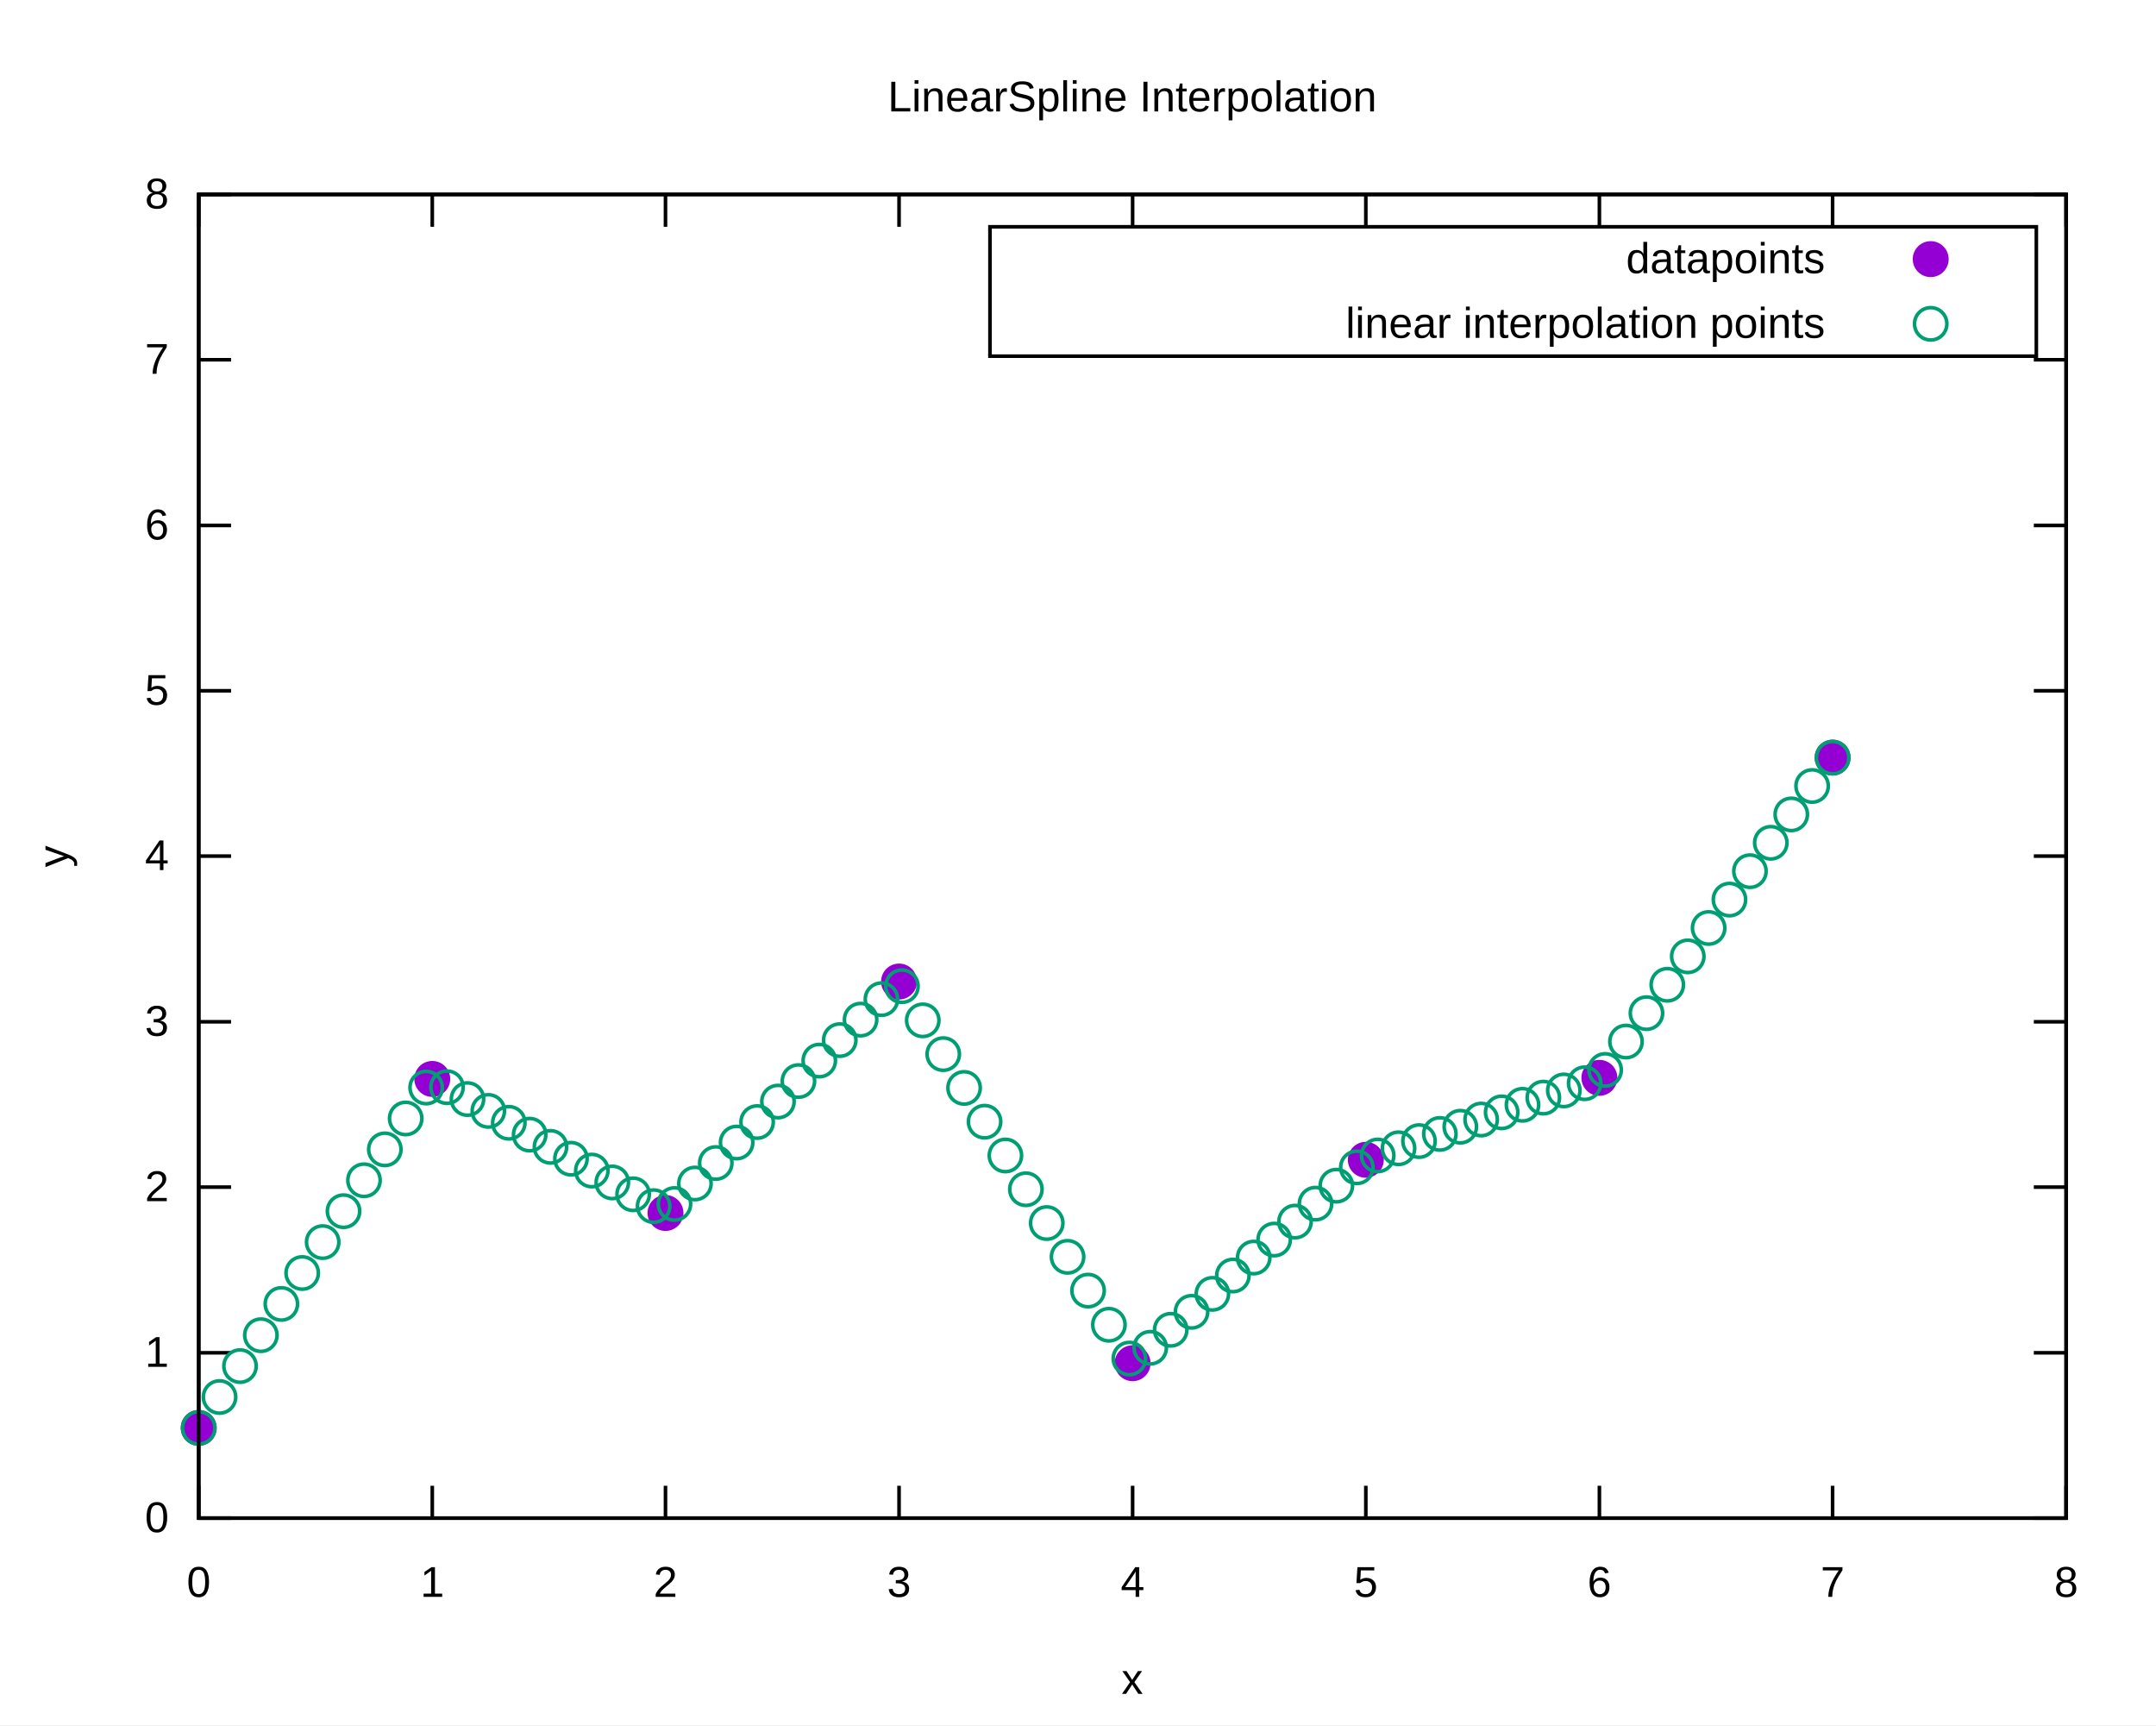
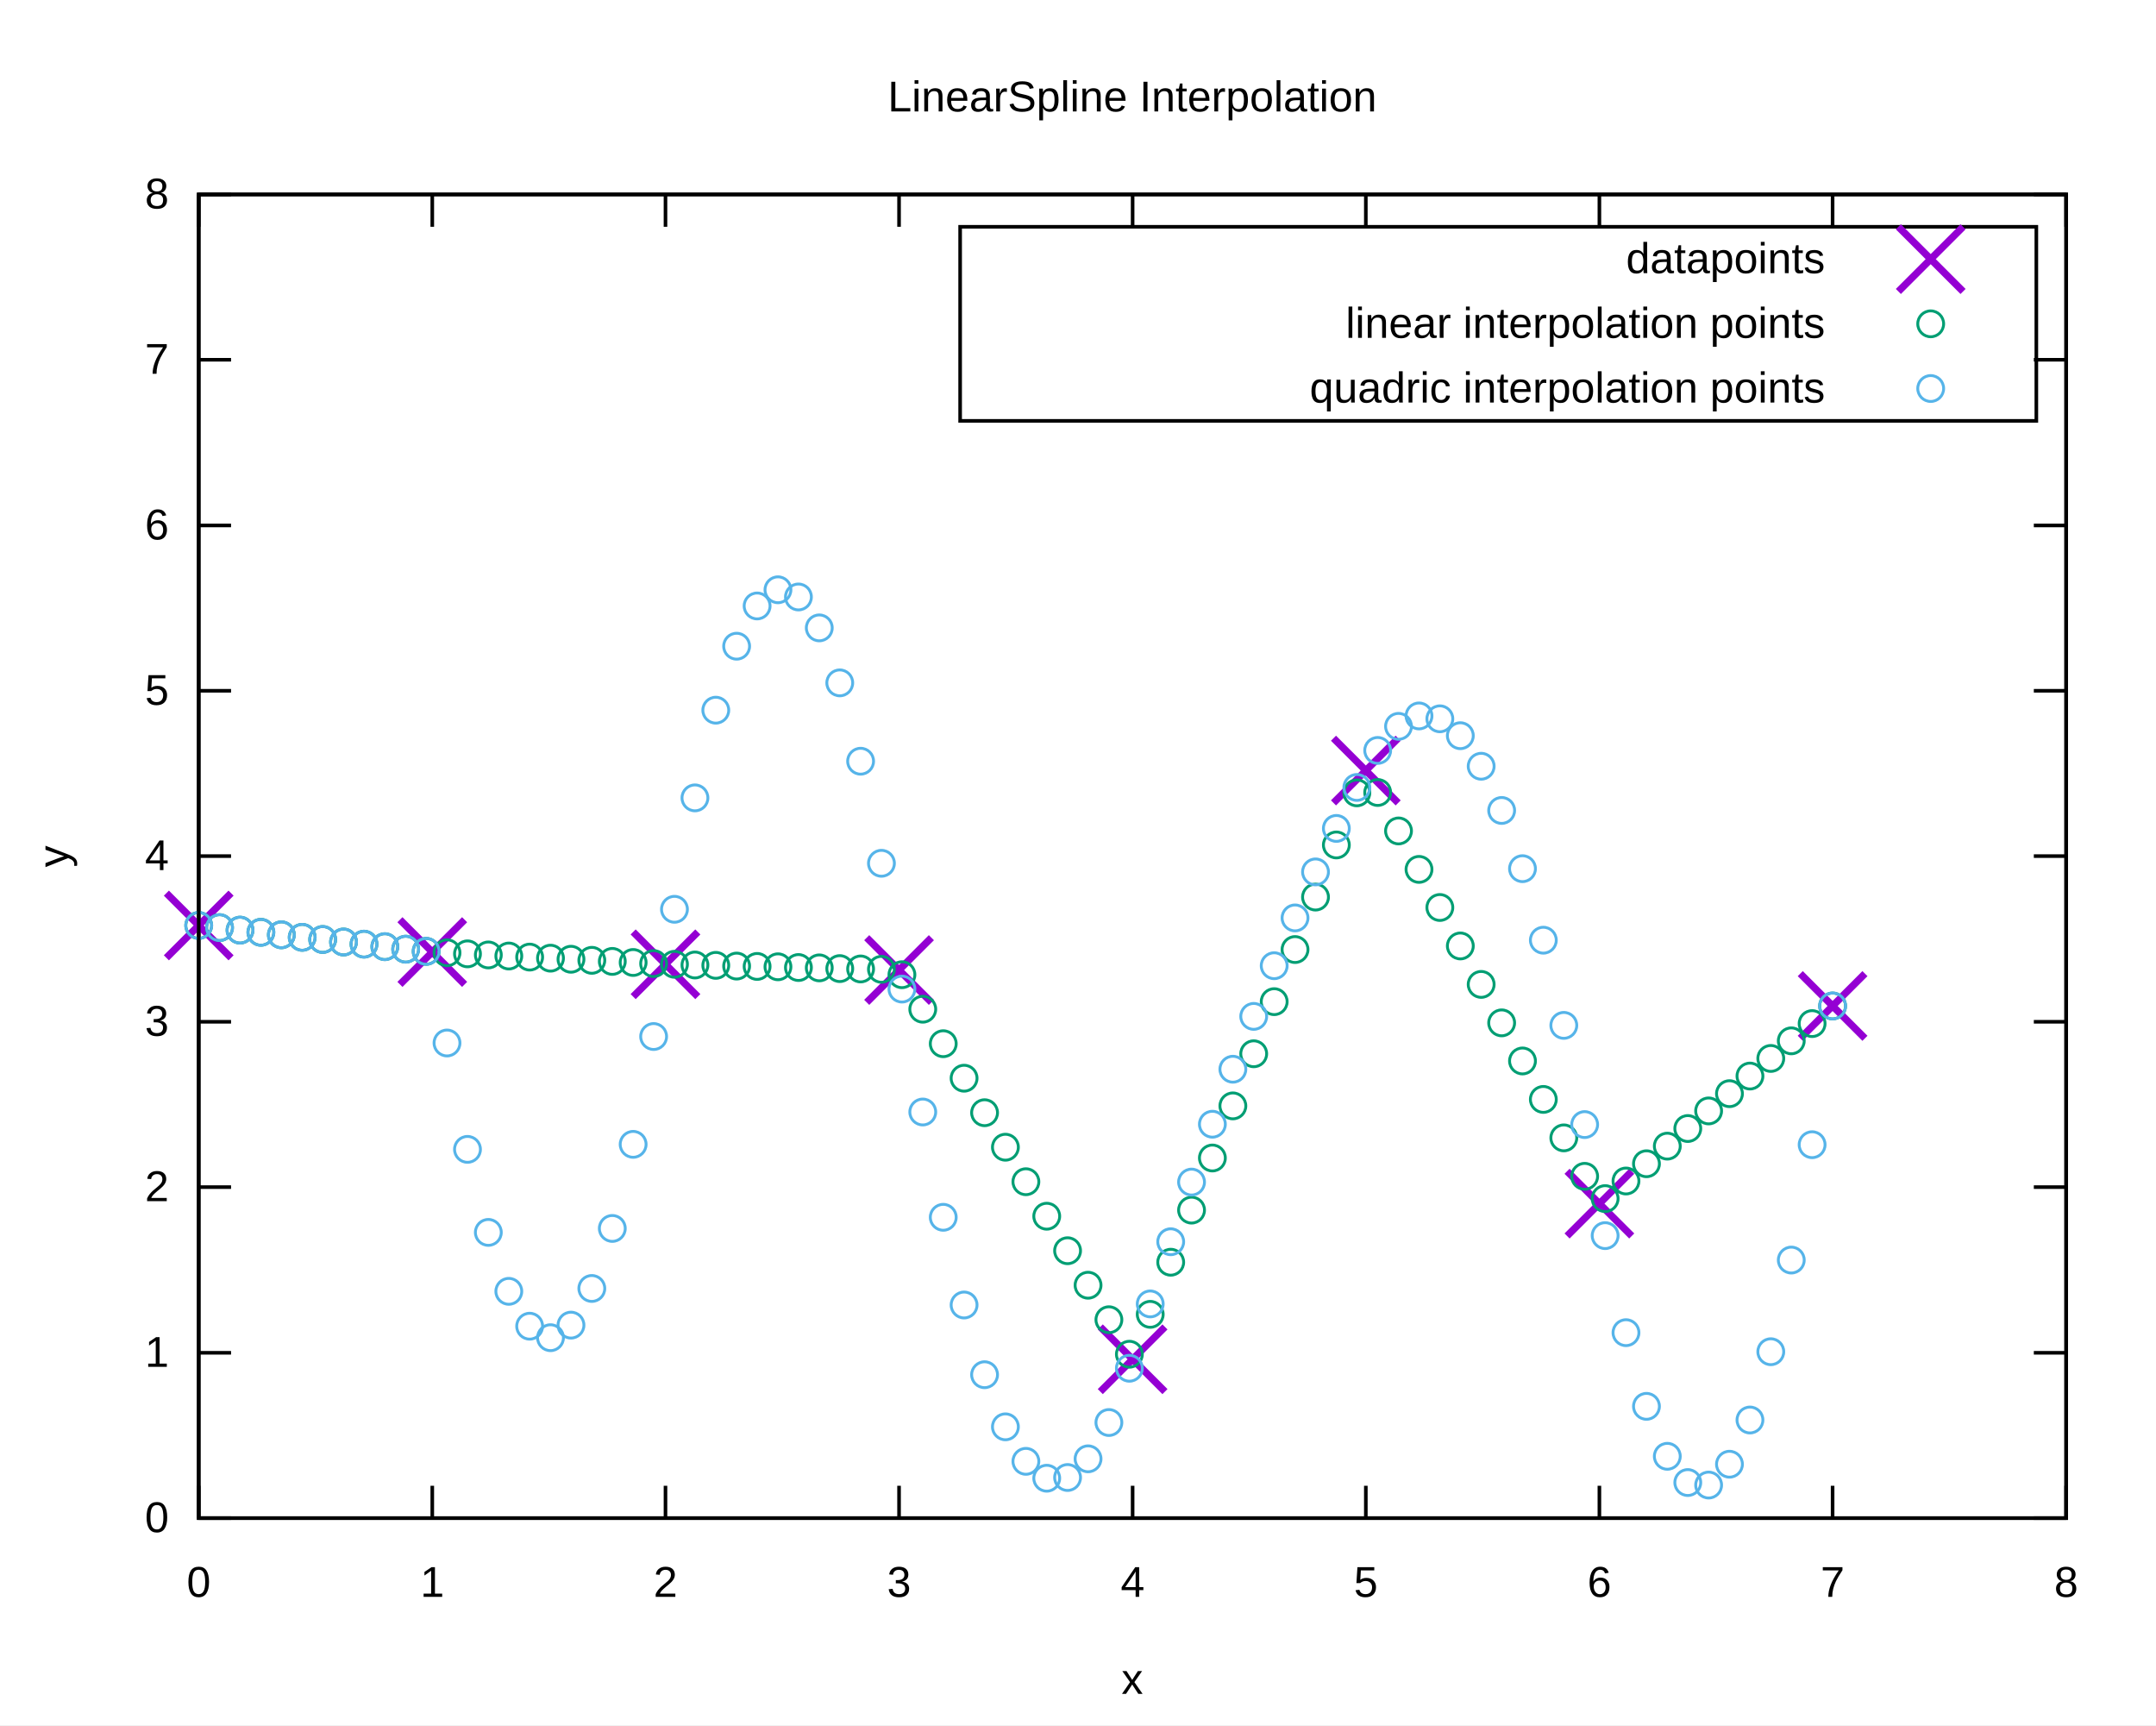
<svg xmlns="http://www.w3.org/2000/svg" xmlns:xlink="http://www.w3.org/1999/xlink" width="600" height="480" viewBox="0 0 600 480">
  <g id="gnuplot_canvas">
    <rect x="0" y="0" width="600" height="480" fill="#ffffff" />
    <defs>
      <circle id="gpDot" r="0.5" stroke-width="0.5" stroke="currentColor" />
      <path id="gpPt0" stroke-width="0.222" stroke="currentColor" d="M-1,0 h2 M0,-1 v2" />
      <path id="gpPt1" stroke-width="0.222" stroke="currentColor" d="M-1,-1 L1,1 M1,-1 L-1,1" />
      <path id="gpPt2" stroke-width="0.222" stroke="currentColor" d="M-1,0 L1,0 M0,-1 L0,1 M-1,-1 L1,1 M-1,1 L1,-1" />
      <rect id="gpPt3" stroke-width="0.222" stroke="currentColor" x="-1" y="-1" width="2" height="2" />
      <rect id="gpPt4" stroke-width="0.222" stroke="currentColor" fill="currentColor" x="-1" y="-1" width="2" height="2" />
      <circle id="gpPt5" stroke-width="0.222" stroke="currentColor" cx="0" cy="0" r="1" />
      <use xlink:href="#gpPt5" id="gpPt6" fill="currentColor" stroke="none" />
      <path id="gpPt7" stroke-width="0.222" stroke="currentColor" d="M0,-1.33 L-1.33,0.67 L1.33,0.67 z" />
      <use xlink:href="#gpPt7" id="gpPt8" fill="currentColor" stroke="none" />
      <use xlink:href="#gpPt7" id="gpPt9" stroke="currentColor" transform="rotate(180)" />
      <use xlink:href="#gpPt9" id="gpPt10" fill="currentColor" stroke="none" />
      <use xlink:href="#gpPt3" id="gpPt11" stroke="currentColor" transform="rotate(45)" />
      <use xlink:href="#gpPt11" id="gpPt12" fill="currentColor" stroke="none" />
      <path id="gpPt13" stroke-width="0.222" stroke="currentColor" d="M0,1.330 L1.265,0.411 L0.782,-1.067 L-0.782,-1.076 L-1.265,0.411 z" />
      <use xlink:href="#gpPt13" id="gpPt14" fill="currentColor" stroke="none" />
      <filter id="textbox" filterUnits="objectBoundingBox" x="0" y="0" height="1" width="1">
        <feFlood flood-color="#FFFFFF" flood-opacity="1" result="bgnd" />
        <feComposite in="SourceGraphic" in2="bgnd" operator="atop" />
      </filter>
      <filter id="greybox" filterUnits="objectBoundingBox" x="0" y="0" height="1" width="1">
        <feFlood flood-color="lightgrey" flood-opacity="1" result="grey" />
        <feComposite in="SourceGraphic" in2="grey" operator="atop" />
      </filter>
    </defs>
    <g fill="none" color="#FFFFFF" stroke="currentColor" stroke-width="1.00" stroke-linecap="butt" stroke-linejoin="miter">
</g>
    <g fill="none" color="black" stroke="currentColor" stroke-width="1.00" stroke-linecap="butt" stroke-linejoin="miter">
      <path stroke="black" d="M55.3,422.4 L64.3,422.4 M575.0,422.4 L566.0,422.4  " />
      <g transform="translate(47.0,426.3)" stroke="none" fill="black" font-family="Arial" font-size="12.00" text-anchor="end">
        <text>
          <tspan font-family="Arial"> 0</tspan>
        </text>
      </g>
    </g>
    <g fill="none" color="black" stroke="currentColor" stroke-width="1.00" stroke-linecap="butt" stroke-linejoin="miter">
      <path stroke="black" d="M55.3,376.4 L64.3,376.4 M575.0,376.4 L566.0,376.4  " />
      <g transform="translate(47.0,380.3)" stroke="none" fill="black" font-family="Arial" font-size="12.00" text-anchor="end">
        <text>
          <tspan font-family="Arial"> 1</tspan>
        </text>
      </g>
    </g>
    <g fill="none" color="black" stroke="currentColor" stroke-width="1.00" stroke-linecap="butt" stroke-linejoin="miter">
      <path stroke="black" d="M55.3,330.3 L64.3,330.3 M575.0,330.3 L566.0,330.3  " />
      <g transform="translate(47.0,334.2)" stroke="none" fill="black" font-family="Arial" font-size="12.00" text-anchor="end">
        <text>
          <tspan font-family="Arial"> 2</tspan>
        </text>
      </g>
    </g>
    <g fill="none" color="black" stroke="currentColor" stroke-width="1.00" stroke-linecap="butt" stroke-linejoin="miter">
      <path stroke="black" d="M55.3,284.3 L64.3,284.3 M575.0,284.3 L566.0,284.3  " />
      <g transform="translate(47.0,288.2)" stroke="none" fill="black" font-family="Arial" font-size="12.00" text-anchor="end">
        <text>
          <tspan font-family="Arial"> 3</tspan>
        </text>
      </g>
    </g>
    <g fill="none" color="black" stroke="currentColor" stroke-width="1.00" stroke-linecap="butt" stroke-linejoin="miter">
      <path stroke="black" d="M55.3,238.2 L64.3,238.2 M575.0,238.2 L566.0,238.2  " />
      <g transform="translate(47.0,242.1)" stroke="none" fill="black" font-family="Arial" font-size="12.00" text-anchor="end">
        <text>
          <tspan font-family="Arial"> 4</tspan>
        </text>
      </g>
    </g>
    <g fill="none" color="black" stroke="currentColor" stroke-width="1.00" stroke-linecap="butt" stroke-linejoin="miter">
      <path stroke="black" d="M55.3,192.2 L64.3,192.2 M575.0,192.2 L566.0,192.2  " />
      <g transform="translate(47.0,196.1)" stroke="none" fill="black" font-family="Arial" font-size="12.00" text-anchor="end">
        <text>
          <tspan font-family="Arial"> 5</tspan>
        </text>
      </g>
    </g>
    <g fill="none" color="black" stroke="currentColor" stroke-width="1.00" stroke-linecap="butt" stroke-linejoin="miter">
      <path stroke="black" d="M55.3,146.2 L64.3,146.2 M575.0,146.2 L566.0,146.2  " />
      <g transform="translate(47.0,150.1)" stroke="none" fill="black" font-family="Arial" font-size="12.00" text-anchor="end">
        <text>
          <tspan font-family="Arial"> 6</tspan>
        </text>
      </g>
    </g>
    <g fill="none" color="black" stroke="currentColor" stroke-width="1.00" stroke-linecap="butt" stroke-linejoin="miter">
      <path stroke="black" d="M55.3,100.1 L64.3,100.1 M575.0,100.1 L566.0,100.1  " />
      <g transform="translate(47.0,104.0)" stroke="none" fill="black" font-family="Arial" font-size="12.00" text-anchor="end">
        <text>
          <tspan font-family="Arial"> 7</tspan>
        </text>
      </g>
    </g>
    <g fill="none" color="black" stroke="currentColor" stroke-width="1.00" stroke-linecap="butt" stroke-linejoin="miter">
      <path stroke="black" d="M55.3,54.1 L64.3,54.1 M575.0,54.1 L566.0,54.1  " />
      <g transform="translate(47.0,58.0)" stroke="none" fill="black" font-family="Arial" font-size="12.00" text-anchor="end">
        <text>
          <tspan font-family="Arial"> 8</tspan>
        </text>
      </g>
    </g>
    <g fill="none" color="black" stroke="currentColor" stroke-width="1.00" stroke-linecap="butt" stroke-linejoin="miter">
      <path stroke="black" d="M55.3,422.4 L55.3,413.4 M55.3,54.1 L55.3,63.1  " />
      <g transform="translate(55.3,444.3)" stroke="none" fill="black" font-family="Arial" font-size="12.00" text-anchor="middle">
        <text>
          <tspan font-family="Arial"> 0</tspan>
        </text>
      </g>
    </g>
    <g fill="none" color="black" stroke="currentColor" stroke-width="1.00" stroke-linecap="butt" stroke-linejoin="miter">
      <path stroke="black" d="M120.3,422.4 L120.3,413.4 M120.3,54.1 L120.3,63.1  " />
      <g transform="translate(120.3,444.3)" stroke="none" fill="black" font-family="Arial" font-size="12.00" text-anchor="middle">
        <text>
          <tspan font-family="Arial"> 1</tspan>
        </text>
      </g>
    </g>
    <g fill="none" color="black" stroke="currentColor" stroke-width="1.00" stroke-linecap="butt" stroke-linejoin="miter">
      <path stroke="black" d="M185.2,422.4 L185.2,413.4 M185.2,54.1 L185.2,63.1  " />
      <g transform="translate(185.2,444.3)" stroke="none" fill="black" font-family="Arial" font-size="12.00" text-anchor="middle">
        <text>
          <tspan font-family="Arial"> 2</tspan>
        </text>
      </g>
    </g>
    <g fill="none" color="black" stroke="currentColor" stroke-width="1.00" stroke-linecap="butt" stroke-linejoin="miter">
      <path stroke="black" d="M250.2,422.4 L250.2,413.4 M250.2,54.1 L250.2,63.1  " />
      <g transform="translate(250.2,444.3)" stroke="none" fill="black" font-family="Arial" font-size="12.00" text-anchor="middle">
        <text>
          <tspan font-family="Arial"> 3</tspan>
        </text>
      </g>
    </g>
    <g fill="none" color="black" stroke="currentColor" stroke-width="1.00" stroke-linecap="butt" stroke-linejoin="miter">
      <path stroke="black" d="M315.2,422.4 L315.2,413.4 M315.2,54.1 L315.2,63.1  " />
      <g transform="translate(315.2,444.3)" stroke="none" fill="black" font-family="Arial" font-size="12.00" text-anchor="middle">
        <text>
          <tspan font-family="Arial"> 4</tspan>
        </text>
      </g>
    </g>
    <g fill="none" color="black" stroke="currentColor" stroke-width="1.00" stroke-linecap="butt" stroke-linejoin="miter">
      <path stroke="black" d="M380.1,422.4 L380.1,413.4 M380.1,54.1 L380.1,63.1  " />
      <g transform="translate(380.1,444.3)" stroke="none" fill="black" font-family="Arial" font-size="12.00" text-anchor="middle">
        <text>
          <tspan font-family="Arial"> 5</tspan>
        </text>
      </g>
    </g>
    <g fill="none" color="black" stroke="currentColor" stroke-width="1.00" stroke-linecap="butt" stroke-linejoin="miter">
      <path stroke="black" d="M445.1,422.4 L445.1,413.4 M445.1,54.1 L445.1,63.1  " />
      <g transform="translate(445.1,444.3)" stroke="none" fill="black" font-family="Arial" font-size="12.00" text-anchor="middle">
        <text>
          <tspan font-family="Arial"> 6</tspan>
        </text>
      </g>
    </g>
    <g fill="none" color="black" stroke="currentColor" stroke-width="1.00" stroke-linecap="butt" stroke-linejoin="miter">
      <path stroke="black" d="M510.0,422.4 L510.0,413.4 M510.0,54.1 L510.0,63.1  " />
      <g transform="translate(510.0,444.3)" stroke="none" fill="black" font-family="Arial" font-size="12.00" text-anchor="middle">
        <text>
          <tspan font-family="Arial"> 7</tspan>
        </text>
      </g>
    </g>
    <g fill="none" color="black" stroke="currentColor" stroke-width="1.00" stroke-linecap="butt" stroke-linejoin="miter">
      <path stroke="black" d="M575.0,422.4 L575.0,413.4 M575.0,54.1 L575.0,63.1  " />
      <g transform="translate(575.0,444.3)" stroke="none" fill="black" font-family="Arial" font-size="12.00" text-anchor="middle">
        <text>
          <tspan font-family="Arial"> 8</tspan>
        </text>
      </g>
    </g>
    <g fill="none" color="black" stroke="currentColor" stroke-width="1.00" stroke-linecap="butt" stroke-linejoin="miter">
</g>
    <g fill="none" color="black" stroke="currentColor" stroke-width="1.00" stroke-linecap="butt" stroke-linejoin="miter">
      <path stroke="black" d="M55.3,54.1 L55.3,422.4 L575.0,422.4 L575.0,54.1 L55.3,54.1 Z  " />
    </g>
    <g fill="none" color="black" stroke="currentColor" stroke-width="1.00" stroke-linecap="butt" stroke-linejoin="miter">
      <g transform="translate(19.0,238.3) rotate(270)" stroke="none" fill="black" font-family="Arial" font-size="12.00" text-anchor="middle">
        <text>
          <tspan font-family="Arial">y</tspan>
        </text>
      </g>
    </g>
    <g fill="none" color="black" stroke="currentColor" stroke-width="1.00" stroke-linecap="butt" stroke-linejoin="miter">
      <g transform="translate(315.1,471.3)" stroke="none" fill="black" font-family="Arial" font-size="12.00" text-anchor="middle">
        <text>
          <tspan font-family="Arial">x</tspan>
        </text>
      </g>
    </g>
    <g fill="none" color="black" stroke="currentColor" stroke-width="1.00" stroke-linecap="butt" stroke-linejoin="miter">
      <g transform="translate(315.1,31.0)" stroke="none" fill="black" font-family="Arial" font-size="12.00" text-anchor="middle">
        <text>
          <tspan font-family="Arial">LinearSpline Interpolation</tspan>
        </text>
      </g>
    </g>
    <g fill="none" color="black" stroke="currentColor" stroke-width="1.00" stroke-linecap="butt" stroke-linejoin="miter">
</g>
    <g fill="none" color="black" stroke="currentColor" stroke-width="1.00" stroke-linecap="butt" stroke-linejoin="miter">
-       <path stroke="black" d="M275.5,99.1 L275.5,63.1 L566.7,63.1 L566.7,99.1 L275.5,99.1 Z  " />
+       <path stroke="black" d="M267.2,117.1 L267.2,63.1 L566.7,63.1 L566.7,117.1 L267.2,117.1 Z  " />
    </g>
    <g id="gnuplot_plot_1">
      <g fill="none" color="black" stroke="currentColor" stroke-width="1.00" stroke-linecap="butt" stroke-linejoin="miter">
        <g transform="translate(507.9,76.0)" stroke="none" fill="black" font-family="Arial" font-size="12.00" text-anchor="end">
          <text>
            <tspan font-family="Arial">datapoints</tspan>
          </text>
        </g>
      </g>
      <g fill="none" color="black" stroke="currentColor" stroke-width="1.00" stroke-linecap="butt" stroke-linejoin="miter">
-         <use xlink:href="#gpPt6" transform="translate(55.3,397.3) scale(4.50)" color="rgb(148,   0, 211)" />
-         <use xlink:href="#gpPt6" transform="translate(120.3,300.2) scale(4.50)" color="rgb(148,   0, 211)" />
-         <use xlink:href="#gpPt6" transform="translate(185.2,337.5) scale(4.50)" color="rgb(148,   0, 211)" />
-         <use xlink:href="#gpPt6" transform="translate(250.2,273.1) scale(4.50)" color="rgb(148,   0, 211)" />
-         <use xlink:href="#gpPt6" transform="translate(315.2,379.3) scale(4.50)" color="rgb(148,   0, 211)" />
-         <use xlink:href="#gpPt6" transform="translate(380.1,322.7) scale(4.50)" color="rgb(148,   0, 211)" />
-         <use xlink:href="#gpPt6" transform="translate(445.1,299.9) scale(4.50)" color="rgb(148,   0, 211)" />
-         <use xlink:href="#gpPt6" transform="translate(510.0,210.8) scale(4.50)" color="rgb(148,   0, 211)" />
-         <use xlink:href="#gpPt6" transform="translate(537.3,72.1) scale(4.50)" color="rgb(148,   0, 211)" />
+         <use xlink:href="#gpPt1" transform="translate(55.3,257.5) scale(9.00)" color="rgb(148,   0, 211)" />
+         <use xlink:href="#gpPt1" transform="translate(120.3,264.9) scale(9.00)" color="rgb(148,   0, 211)" />
+         <use xlink:href="#gpPt1" transform="translate(185.2,268.3) scale(9.00)" color="rgb(148,   0, 211)" />
+         <use xlink:href="#gpPt1" transform="translate(250.2,269.9) scale(9.00)" color="rgb(148,   0, 211)" />
+         <use xlink:href="#gpPt1" transform="translate(315.2,378.2) scale(9.00)" color="rgb(148,   0, 211)" />
+         <use xlink:href="#gpPt1" transform="translate(380.1,214.4) scale(9.00)" color="rgb(148,   0, 211)" />
+         <use xlink:href="#gpPt1" transform="translate(445.1,334.9) scale(9.00)" color="rgb(148,   0, 211)" />
+         <use xlink:href="#gpPt1" transform="translate(510.0,279.9) scale(9.00)" color="rgb(148,   0, 211)" />
+         <use xlink:href="#gpPt1" transform="translate(537.3,72.1) scale(9.00)" color="rgb(148,   0, 211)" />
      </g>
    </g>
    <g id="gnuplot_plot_2">
      <g fill="none" color="black" stroke="currentColor" stroke-width="1.00" stroke-linecap="butt" stroke-linejoin="miter">
        <g transform="translate(507.9,94.0)" stroke="none" fill="black" font-family="Arial" font-size="12.00" text-anchor="end">
          <text>
            <tspan font-family="Arial">linear interpolation points</tspan>
          </text>
        </g>
      </g>
      <g fill="none" color="black" stroke="currentColor" stroke-width="1.00" stroke-linecap="butt" stroke-linejoin="miter">
-         <use xlink:href="#gpPt5" transform="translate(55.3,397.3) scale(4.50)" color="rgb(  0, 158, 115)" />
-         <use xlink:href="#gpPt5" transform="translate(61.1,388.7) scale(4.50)" color="rgb(  0, 158, 115)" />
-         <use xlink:href="#gpPt5" transform="translate(66.8,380.1) scale(4.50)" color="rgb(  0, 158, 115)" />
-         <use xlink:href="#gpPt5" transform="translate(72.6,371.5) scale(4.50)" color="rgb(  0, 158, 115)" />
-         <use xlink:href="#gpPt5" transform="translate(78.3,362.8) scale(4.50)" color="rgb(  0, 158, 115)" />
-         <use xlink:href="#gpPt5" transform="translate(84.1,354.2) scale(4.50)" color="rgb(  0, 158, 115)" />
-         <use xlink:href="#gpPt5" transform="translate(89.8,345.6) scale(4.50)" color="rgb(  0, 158, 115)" />
-         <use xlink:href="#gpPt5" transform="translate(95.6,337.0) scale(4.50)" color="rgb(  0, 158, 115)" />
-         <use xlink:href="#gpPt5" transform="translate(101.3,328.4) scale(4.50)" color="rgb(  0, 158, 115)" />
-         <use xlink:href="#gpPt5" transform="translate(107.1,319.8) scale(4.50)" color="rgb(  0, 158, 115)" />
-         <use xlink:href="#gpPt5" transform="translate(112.9,311.2) scale(4.50)" color="rgb(  0, 158, 115)" />
-         <use xlink:href="#gpPt5" transform="translate(118.6,302.6) scale(4.50)" color="rgb(  0, 158, 115)" />
-         <use xlink:href="#gpPt5" transform="translate(124.4,302.5) scale(4.50)" color="rgb(  0, 158, 115)" />
-         <use xlink:href="#gpPt5" transform="translate(130.1,305.8) scale(4.50)" color="rgb(  0, 158, 115)" />
-         <use xlink:href="#gpPt5" transform="translate(135.9,309.1) scale(4.50)" color="rgb(  0, 158, 115)" />
-         <use xlink:href="#gpPt5" transform="translate(141.6,312.4) scale(4.50)" color="rgb(  0, 158, 115)" />
-         <use xlink:href="#gpPt5" transform="translate(147.4,315.7) scale(4.50)" color="rgb(  0, 158, 115)" />
-         <use xlink:href="#gpPt5" transform="translate(153.2,319.1) scale(4.50)" color="rgb(  0, 158, 115)" />
-         <use xlink:href="#gpPt5" transform="translate(158.9,322.4) scale(4.50)" color="rgb(  0, 158, 115)" />
-         <use xlink:href="#gpPt5" transform="translate(164.7,325.7) scale(4.50)" color="rgb(  0, 158, 115)" />
-         <use xlink:href="#gpPt5" transform="translate(170.4,329.0) scale(4.50)" color="rgb(  0, 158, 115)" />
-         <use xlink:href="#gpPt5" transform="translate(176.2,332.3) scale(4.50)" color="rgb(  0, 158, 115)" />
-         <use xlink:href="#gpPt5" transform="translate(181.9,335.6) scale(4.50)" color="rgb(  0, 158, 115)" />
-         <use xlink:href="#gpPt5" transform="translate(187.7,335.0) scale(4.50)" color="rgb(  0, 158, 115)" />
-         <use xlink:href="#gpPt5" transform="translate(193.4,329.3) scale(4.50)" color="rgb(  0, 158, 115)" />
-         <use xlink:href="#gpPt5" transform="translate(199.2,323.6) scale(4.50)" color="rgb(  0, 158, 115)" />
-         <use xlink:href="#gpPt5" transform="translate(205.0,317.9) scale(4.50)" color="rgb(  0, 158, 115)" />
-         <use xlink:href="#gpPt5" transform="translate(210.7,312.2) scale(4.50)" color="rgb(  0, 158, 115)" />
-         <use xlink:href="#gpPt5" transform="translate(216.5,306.5) scale(4.50)" color="rgb(  0, 158, 115)" />
-         <use xlink:href="#gpPt5" transform="translate(222.2,300.8) scale(4.50)" color="rgb(  0, 158, 115)" />
-         <use xlink:href="#gpPt5" transform="translate(228.0,295.1) scale(4.50)" color="rgb(  0, 158, 115)" />
-         <use xlink:href="#gpPt5" transform="translate(233.7,289.4) scale(4.50)" color="rgb(  0, 158, 115)" />
-         <use xlink:href="#gpPt5" transform="translate(239.5,283.7) scale(4.50)" color="rgb(  0, 158, 115)" />
-         <use xlink:href="#gpPt5" transform="translate(245.3,278.0) scale(4.50)" color="rgb(  0, 158, 115)" />
-         <use xlink:href="#gpPt5" transform="translate(251.0,274.4) scale(4.50)" color="rgb(  0, 158, 115)" />
-         <use xlink:href="#gpPt5" transform="translate(256.8,283.9) scale(4.50)" color="rgb(  0, 158, 115)" />
-         <use xlink:href="#gpPt5" transform="translate(262.5,293.3) scale(4.50)" color="rgb(  0, 158, 115)" />
-         <use xlink:href="#gpPt5" transform="translate(268.3,302.7) scale(4.50)" color="rgb(  0, 158, 115)" />
-         <use xlink:href="#gpPt5" transform="translate(274.0,312.1) scale(4.50)" color="rgb(  0, 158, 115)" />
-         <use xlink:href="#gpPt5" transform="translate(279.8,321.5) scale(4.50)" color="rgb(  0, 158, 115)" />
-         <use xlink:href="#gpPt5" transform="translate(285.5,330.9) scale(4.50)" color="rgb(  0, 158, 115)" />
-         <use xlink:href="#gpPt5" transform="translate(291.3,340.3) scale(4.50)" color="rgb(  0, 158, 115)" />
-         <use xlink:href="#gpPt5" transform="translate(297.1,349.7) scale(4.50)" color="rgb(  0, 158, 115)" />
-         <use xlink:href="#gpPt5" transform="translate(302.8,359.1) scale(4.50)" color="rgb(  0, 158, 115)" />
-         <use xlink:href="#gpPt5" transform="translate(308.6,368.6) scale(4.50)" color="rgb(  0, 158, 115)" />
-         <use xlink:href="#gpPt5" transform="translate(314.3,378.0) scale(4.50)" color="rgb(  0, 158, 115)" />
-         <use xlink:href="#gpPt5" transform="translate(320.1,375.0) scale(4.50)" color="rgb(  0, 158, 115)" />
-         <use xlink:href="#gpPt5" transform="translate(325.8,370.0) scale(4.50)" color="rgb(  0, 158, 115)" />
-         <use xlink:href="#gpPt5" transform="translate(331.6,365.0) scale(4.50)" color="rgb(  0, 158, 115)" />
-         <use xlink:href="#gpPt5" transform="translate(337.4,360.0) scale(4.50)" color="rgb(  0, 158, 115)" />
-         <use xlink:href="#gpPt5" transform="translate(343.1,354.9) scale(4.50)" color="rgb(  0, 158, 115)" />
-         <use xlink:href="#gpPt5" transform="translate(348.9,349.9) scale(4.50)" color="rgb(  0, 158, 115)" />
-         <use xlink:href="#gpPt5" transform="translate(354.6,344.9) scale(4.50)" color="rgb(  0, 158, 115)" />
-         <use xlink:href="#gpPt5" transform="translate(360.4,339.9) scale(4.50)" color="rgb(  0, 158, 115)" />
-         <use xlink:href="#gpPt5" transform="translate(366.1,334.9) scale(4.50)" color="rgb(  0, 158, 115)" />
-         <use xlink:href="#gpPt5" transform="translate(371.9,329.9) scale(4.50)" color="rgb(  0, 158, 115)" />
-         <use xlink:href="#gpPt5" transform="translate(377.6,324.8) scale(4.50)" color="rgb(  0, 158, 115)" />
-         <use xlink:href="#gpPt5" transform="translate(383.4,321.5) scale(4.50)" color="rgb(  0, 158, 115)" />
-         <use xlink:href="#gpPt5" transform="translate(389.2,319.5) scale(4.50)" color="rgb(  0, 158, 115)" />
-         <use xlink:href="#gpPt5" transform="translate(394.9,317.5) scale(4.50)" color="rgb(  0, 158, 115)" />
-         <use xlink:href="#gpPt5" transform="translate(400.7,315.5) scale(4.50)" color="rgb(  0, 158, 115)" />
-         <use xlink:href="#gpPt5" transform="translate(406.4,313.5) scale(4.50)" color="rgb(  0, 158, 115)" />
-         <use xlink:href="#gpPt5" transform="translate(412.2,311.5) scale(4.50)" color="rgb(  0, 158, 115)" />
-         <use xlink:href="#gpPt5" transform="translate(417.9,309.5) scale(4.50)" color="rgb(  0, 158, 115)" />
-         <use xlink:href="#gpPt5" transform="translate(423.7,307.4) scale(4.50)" color="rgb(  0, 158, 115)" />
-         <use xlink:href="#gpPt5" transform="translate(429.5,305.4) scale(4.50)" color="rgb(  0, 158, 115)" />
-         <use xlink:href="#gpPt5" transform="translate(435.2,303.4) scale(4.50)" color="rgb(  0, 158, 115)" />
-         <use xlink:href="#gpPt5" transform="translate(441.0,301.4) scale(4.50)" color="rgb(  0, 158, 115)" />
-         <use xlink:href="#gpPt5" transform="translate(446.7,297.7) scale(4.50)" color="rgb(  0, 158, 115)" />
-         <use xlink:href="#gpPt5" transform="translate(452.5,289.8) scale(4.50)" color="rgb(  0, 158, 115)" />
-         <use xlink:href="#gpPt5" transform="translate(458.2,281.9) scale(4.50)" color="rgb(  0, 158, 115)" />
-         <use xlink:href="#gpPt5" transform="translate(464.0,274.0) scale(4.50)" color="rgb(  0, 158, 115)" />
-         <use xlink:href="#gpPt5" transform="translate(469.7,266.1) scale(4.50)" color="rgb(  0, 158, 115)" />
-         <use xlink:href="#gpPt5" transform="translate(475.5,258.2) scale(4.50)" color="rgb(  0, 158, 115)" />
-         <use xlink:href="#gpPt5" transform="translate(481.3,250.3) scale(4.50)" color="rgb(  0, 158, 115)" />
-         <use xlink:href="#gpPt5" transform="translate(487.0,242.4) scale(4.50)" color="rgb(  0, 158, 115)" />
-         <use xlink:href="#gpPt5" transform="translate(492.8,234.5) scale(4.50)" color="rgb(  0, 158, 115)" />
-         <use xlink:href="#gpPt5" transform="translate(498.5,226.6) scale(4.50)" color="rgb(  0, 158, 115)" />
-         <use xlink:href="#gpPt5" transform="translate(504.3,218.7) scale(4.50)" color="rgb(  0, 158, 115)" />
-         <use xlink:href="#gpPt5" transform="translate(510.0,210.8) scale(4.50)" color="rgb(  0, 158, 115)" />
-         <use xlink:href="#gpPt5" transform="translate(537.3,90.1) scale(4.50)" color="rgb(  0, 158, 115)" />
-       </g>
-     </g>
-     <g fill="none" color="#FFFFFF" stroke="rgb(  0, 158, 115)" stroke-width="2.00" stroke-linecap="butt" stroke-linejoin="miter">
+         <use xlink:href="#gpPt5" transform="translate(55.3,257.5) scale(3.60)" color="rgb(  0, 158, 115)" />
+         <use xlink:href="#gpPt5" transform="translate(61.1,258.1) scale(3.60)" color="rgb(  0, 158, 115)" />
+         <use xlink:href="#gpPt5" transform="translate(66.8,258.8) scale(3.60)" color="rgb(  0, 158, 115)" />
+         <use xlink:href="#gpPt5" transform="translate(72.6,259.4) scale(3.60)" color="rgb(  0, 158, 115)" />
+         <use xlink:href="#gpPt5" transform="translate(78.3,260.1) scale(3.60)" color="rgb(  0, 158, 115)" />
+         <use xlink:href="#gpPt5" transform="translate(84.1,260.8) scale(3.60)" color="rgb(  0, 158, 115)" />
+         <use xlink:href="#gpPt5" transform="translate(89.8,261.4) scale(3.60)" color="rgb(  0, 158, 115)" />
+         <use xlink:href="#gpPt5" transform="translate(95.6,262.1) scale(3.60)" color="rgb(  0, 158, 115)" />
+         <use xlink:href="#gpPt5" transform="translate(101.3,262.7) scale(3.60)" color="rgb(  0, 158, 115)" />
+         <use xlink:href="#gpPt5" transform="translate(107.1,263.4) scale(3.60)" color="rgb(  0, 158, 115)" />
+         <use xlink:href="#gpPt5" transform="translate(112.9,264.1) scale(3.60)" color="rgb(  0, 158, 115)" />
+         <use xlink:href="#gpPt5" transform="translate(118.6,264.7) scale(3.60)" color="rgb(  0, 158, 115)" />
+         <use xlink:href="#gpPt5" transform="translate(124.4,265.1) scale(3.60)" color="rgb(  0, 158, 115)" />
+         <use xlink:href="#gpPt5" transform="translate(130.1,265.4) scale(3.60)" color="rgb(  0, 158, 115)" />
+         <use xlink:href="#gpPt5" transform="translate(135.9,265.7) scale(3.60)" color="rgb(  0, 158, 115)" />
+         <use xlink:href="#gpPt5" transform="translate(141.6,266.0) scale(3.60)" color="rgb(  0, 158, 115)" />
+         <use xlink:href="#gpPt5" transform="translate(147.4,266.3) scale(3.60)" color="rgb(  0, 158, 115)" />
+         <use xlink:href="#gpPt5" transform="translate(153.2,266.6) scale(3.60)" color="rgb(  0, 158, 115)" />
+         <use xlink:href="#gpPt5" transform="translate(158.9,266.9) scale(3.60)" color="rgb(  0, 158, 115)" />
+         <use xlink:href="#gpPt5" transform="translate(164.7,267.2) scale(3.60)" color="rgb(  0, 158, 115)" />
+         <use xlink:href="#gpPt5" transform="translate(170.4,267.5) scale(3.60)" color="rgb(  0, 158, 115)" />
+         <use xlink:href="#gpPt5" transform="translate(176.2,267.8) scale(3.60)" color="rgb(  0, 158, 115)" />
+         <use xlink:href="#gpPt5" transform="translate(181.9,268.1) scale(3.60)" color="rgb(  0, 158, 115)" />
+         <use xlink:href="#gpPt5" transform="translate(187.7,268.3) scale(3.60)" color="rgb(  0, 158, 115)" />
+         <use xlink:href="#gpPt5" transform="translate(193.4,268.5) scale(3.60)" color="rgb(  0, 158, 115)" />
+         <use xlink:href="#gpPt5" transform="translate(199.2,268.6) scale(3.60)" color="rgb(  0, 158, 115)" />
+         <use xlink:href="#gpPt5" transform="translate(205.0,268.8) scale(3.60)" color="rgb(  0, 158, 115)" />
+         <use xlink:href="#gpPt5" transform="translate(210.7,268.9) scale(3.60)" color="rgb(  0, 158, 115)" />
+         <use xlink:href="#gpPt5" transform="translate(216.5,269.0) scale(3.60)" color="rgb(  0, 158, 115)" />
+         <use xlink:href="#gpPt5" transform="translate(222.2,269.2) scale(3.60)" color="rgb(  0, 158, 115)" />
+         <use xlink:href="#gpPt5" transform="translate(228.0,269.3) scale(3.60)" color="rgb(  0, 158, 115)" />
+         <use xlink:href="#gpPt5" transform="translate(233.7,269.5) scale(3.60)" color="rgb(  0, 158, 115)" />
+         <use xlink:href="#gpPt5" transform="translate(239.5,269.6) scale(3.60)" color="rgb(  0, 158, 115)" />
+         <use xlink:href="#gpPt5" transform="translate(245.3,269.7) scale(3.60)" color="rgb(  0, 158, 115)" />
+         <use xlink:href="#gpPt5" transform="translate(251.0,271.2) scale(3.60)" color="rgb(  0, 158, 115)" />
+         <use xlink:href="#gpPt5" transform="translate(256.8,280.8) scale(3.60)" color="rgb(  0, 158, 115)" />
+         <use xlink:href="#gpPt5" transform="translate(262.5,290.4) scale(3.60)" color="rgb(  0, 158, 115)" />
+         <use xlink:href="#gpPt5" transform="translate(268.3,300.0) scale(3.60)" color="rgb(  0, 158, 115)" />
+         <use xlink:href="#gpPt5" transform="translate(274.0,309.6) scale(3.60)" color="rgb(  0, 158, 115)" />
+         <use xlink:href="#gpPt5" transform="translate(279.8,319.2) scale(3.60)" color="rgb(  0, 158, 115)" />
+         <use xlink:href="#gpPt5" transform="translate(285.5,328.8) scale(3.60)" color="rgb(  0, 158, 115)" />
+         <use xlink:href="#gpPt5" transform="translate(291.3,338.4) scale(3.60)" color="rgb(  0, 158, 115)" />
+         <use xlink:href="#gpPt5" transform="translate(297.1,348.0) scale(3.60)" color="rgb(  0, 158, 115)" />
+         <use xlink:href="#gpPt5" transform="translate(302.8,357.6) scale(3.60)" color="rgb(  0, 158, 115)" />
+         <use xlink:href="#gpPt5" transform="translate(308.6,367.2) scale(3.60)" color="rgb(  0, 158, 115)" />
+         <use xlink:href="#gpPt5" transform="translate(314.3,376.8) scale(3.60)" color="rgb(  0, 158, 115)" />
+         <use xlink:href="#gpPt5" transform="translate(320.1,365.7) scale(3.60)" color="rgb(  0, 158, 115)" />
+         <use xlink:href="#gpPt5" transform="translate(325.8,351.2) scale(3.60)" color="rgb(  0, 158, 115)" />
+         <use xlink:href="#gpPt5" transform="translate(331.6,336.7) scale(3.60)" color="rgb(  0, 158, 115)" />
+         <use xlink:href="#gpPt5" transform="translate(337.4,322.2) scale(3.60)" color="rgb(  0, 158, 115)" />
+         <use xlink:href="#gpPt5" transform="translate(343.1,307.7) scale(3.60)" color="rgb(  0, 158, 115)" />
+         <use xlink:href="#gpPt5" transform="translate(348.9,293.2) scale(3.60)" color="rgb(  0, 158, 115)" />
+         <use xlink:href="#gpPt5" transform="translate(354.6,278.7) scale(3.60)" color="rgb(  0, 158, 115)" />
+         <use xlink:href="#gpPt5" transform="translate(360.4,264.2) scale(3.60)" color="rgb(  0, 158, 115)" />
+         <use xlink:href="#gpPt5" transform="translate(366.1,249.6) scale(3.60)" color="rgb(  0, 158, 115)" />
+         <use xlink:href="#gpPt5" transform="translate(371.9,235.1) scale(3.60)" color="rgb(  0, 158, 115)" />
+         <use xlink:href="#gpPt5" transform="translate(377.6,220.6) scale(3.60)" color="rgb(  0, 158, 115)" />
+         <use xlink:href="#gpPt5" transform="translate(383.4,220.5) scale(3.60)" color="rgb(  0, 158, 115)" />
+         <use xlink:href="#gpPt5" transform="translate(389.2,231.2) scale(3.60)" color="rgb(  0, 158, 115)" />
+         <use xlink:href="#gpPt5" transform="translate(394.9,241.9) scale(3.60)" color="rgb(  0, 158, 115)" />
+         <use xlink:href="#gpPt5" transform="translate(400.7,252.5) scale(3.60)" color="rgb(  0, 158, 115)" />
+         <use xlink:href="#gpPt5" transform="translate(406.4,263.2) scale(3.60)" color="rgb(  0, 158, 115)" />
+         <use xlink:href="#gpPt5" transform="translate(412.2,273.9) scale(3.60)" color="rgb(  0, 158, 115)" />
+         <use xlink:href="#gpPt5" transform="translate(417.9,284.6) scale(3.60)" color="rgb(  0, 158, 115)" />
+         <use xlink:href="#gpPt5" transform="translate(423.7,295.2) scale(3.60)" color="rgb(  0, 158, 115)" />
+         <use xlink:href="#gpPt5" transform="translate(429.5,305.9) scale(3.60)" color="rgb(  0, 158, 115)" />
+         <use xlink:href="#gpPt5" transform="translate(435.2,316.6) scale(3.60)" color="rgb(  0, 158, 115)" />
+         <use xlink:href="#gpPt5" transform="translate(441.0,327.3) scale(3.60)" color="rgb(  0, 158, 115)" />
+         <use xlink:href="#gpPt5" transform="translate(446.7,333.5) scale(3.60)" color="rgb(  0, 158, 115)" />
+         <use xlink:href="#gpPt5" transform="translate(452.5,328.6) scale(3.60)" color="rgb(  0, 158, 115)" />
+         <use xlink:href="#gpPt5" transform="translate(458.2,323.8) scale(3.60)" color="rgb(  0, 158, 115)" />
+         <use xlink:href="#gpPt5" transform="translate(464.0,318.9) scale(3.60)" color="rgb(  0, 158, 115)" />
+         <use xlink:href="#gpPt5" transform="translate(469.7,314.0) scale(3.60)" color="rgb(  0, 158, 115)" />
+         <use xlink:href="#gpPt5" transform="translate(475.5,309.1) scale(3.60)" color="rgb(  0, 158, 115)" />
+         <use xlink:href="#gpPt5" transform="translate(481.3,304.3) scale(3.60)" color="rgb(  0, 158, 115)" />
+         <use xlink:href="#gpPt5" transform="translate(487.0,299.4) scale(3.60)" color="rgb(  0, 158, 115)" />
+         <use xlink:href="#gpPt5" transform="translate(492.8,294.5) scale(3.60)" color="rgb(  0, 158, 115)" />
+         <use xlink:href="#gpPt5" transform="translate(498.5,289.6) scale(3.60)" color="rgb(  0, 158, 115)" />
+         <use xlink:href="#gpPt5" transform="translate(504.3,284.8) scale(3.60)" color="rgb(  0, 158, 115)" />
+         <use xlink:href="#gpPt5" transform="translate(510.0,279.9) scale(3.60)" color="rgb(  0, 158, 115)" />
+         <use xlink:href="#gpPt5" transform="translate(537.3,90.1) scale(3.60)" color="rgb(  0, 158, 115)" />
+       </g>
+     </g>
+     <g id="gnuplot_plot_3">
+       <g fill="none" color="black" stroke="currentColor" stroke-width="1.00" stroke-linecap="butt" stroke-linejoin="miter">
+         <g transform="translate(507.9,112.0)" stroke="none" fill="black" font-family="Arial" font-size="12.00" text-anchor="end">
+           <text>
+             <tspan font-family="Arial">quadric interpolation points</tspan>
+           </text>
+         </g>
+       </g>
+       <g fill="none" color="black" stroke="currentColor" stroke-width="1.00" stroke-linecap="butt" stroke-linejoin="miter">
+         <use xlink:href="#gpPt5" transform="translate(55.3,257.5) scale(3.60)" color="rgb( 86, 180, 233)" />
+         <use xlink:href="#gpPt5" transform="translate(61.1,258.1) scale(3.60)" color="rgb( 86, 180, 233)" />
+         <use xlink:href="#gpPt5" transform="translate(66.8,258.8) scale(3.60)" color="rgb( 86, 180, 233)" />
+         <use xlink:href="#gpPt5" transform="translate(72.6,259.4) scale(3.60)" color="rgb( 86, 180, 233)" />
+         <use xlink:href="#gpPt5" transform="translate(78.3,260.1) scale(3.60)" color="rgb( 86, 180, 233)" />
+         <use xlink:href="#gpPt5" transform="translate(84.1,260.8) scale(3.60)" color="rgb( 86, 180, 233)" />
+         <use xlink:href="#gpPt5" transform="translate(89.8,261.4) scale(3.60)" color="rgb( 86, 180, 233)" />
+         <use xlink:href="#gpPt5" transform="translate(95.6,262.1) scale(3.60)" color="rgb( 86, 180, 233)" />
+         <use xlink:href="#gpPt5" transform="translate(101.3,262.7) scale(3.60)" color="rgb( 86, 180, 233)" />
+         <use xlink:href="#gpPt5" transform="translate(107.1,263.4) scale(3.60)" color="rgb( 86, 180, 233)" />
+         <use xlink:href="#gpPt5" transform="translate(112.9,264.1) scale(3.60)" color="rgb( 86, 180, 233)" />
+         <use xlink:href="#gpPt5" transform="translate(118.6,264.7) scale(3.60)" color="rgb( 86, 180, 233)" />
+         <use xlink:href="#gpPt5" transform="translate(124.4,290.2) scale(3.60)" color="rgb( 86, 180, 233)" />
+         <use xlink:href="#gpPt5" transform="translate(130.1,319.8) scale(3.60)" color="rgb( 86, 180, 233)" />
+         <use xlink:href="#gpPt5" transform="translate(135.9,342.9) scale(3.60)" color="rgb( 86, 180, 233)" />
+         <use xlink:href="#gpPt5" transform="translate(141.6,359.3) scale(3.60)" color="rgb( 86, 180, 233)" />
+         <use xlink:href="#gpPt5" transform="translate(147.4,369.0) scale(3.60)" color="rgb( 86, 180, 233)" />
+         <use xlink:href="#gpPt5" transform="translate(153.2,372.2) scale(3.60)" color="rgb( 86, 180, 233)" />
+         <use xlink:href="#gpPt5" transform="translate(158.9,368.7) scale(3.60)" color="rgb( 86, 180, 233)" />
+         <use xlink:href="#gpPt5" transform="translate(164.7,358.5) scale(3.60)" color="rgb( 86, 180, 233)" />
+         <use xlink:href="#gpPt5" transform="translate(170.4,341.8) scale(3.60)" color="rgb( 86, 180, 233)" />
+         <use xlink:href="#gpPt5" transform="translate(176.2,318.4) scale(3.60)" color="rgb( 86, 180, 233)" />
+         <use xlink:href="#gpPt5" transform="translate(181.9,288.4) scale(3.60)" color="rgb( 86, 180, 233)" />
+         <use xlink:href="#gpPt5" transform="translate(187.7,253.0) scale(3.60)" color="rgb( 86, 180, 233)" />
+         <use xlink:href="#gpPt5" transform="translate(193.4,222.0) scale(3.60)" color="rgb( 86, 180, 233)" />
+         <use xlink:href="#gpPt5" transform="translate(199.2,197.6) scale(3.60)" color="rgb( 86, 180, 233)" />
+         <use xlink:href="#gpPt5" transform="translate(205.0,179.8) scale(3.60)" color="rgb( 86, 180, 233)" />
+         <use xlink:href="#gpPt5" transform="translate(210.7,168.6) scale(3.60)" color="rgb( 86, 180, 233)" />
+         <use xlink:href="#gpPt5" transform="translate(216.5,164.1) scale(3.60)" color="rgb( 86, 180, 233)" />
+         <use xlink:href="#gpPt5" transform="translate(222.2,166.1) scale(3.60)" color="rgb( 86, 180, 233)" />
+         <use xlink:href="#gpPt5" transform="translate(228.0,174.7) scale(3.60)" color="rgb( 86, 180, 233)" />
+         <use xlink:href="#gpPt5" transform="translate(233.7,190.0) scale(3.60)" color="rgb( 86, 180, 233)" />
+         <use xlink:href="#gpPt5" transform="translate(239.5,211.8) scale(3.60)" color="rgb( 86, 180, 233)" />
+         <use xlink:href="#gpPt5" transform="translate(245.3,240.2) scale(3.60)" color="rgb( 86, 180, 233)" />
+         <use xlink:href="#gpPt5" transform="translate(251.0,275.2) scale(3.60)" color="rgb( 86, 180, 233)" />
+         <use xlink:href="#gpPt5" transform="translate(256.8,309.4) scale(3.60)" color="rgb( 86, 180, 233)" />
+         <use xlink:href="#gpPt5" transform="translate(262.5,338.7) scale(3.60)" color="rgb( 86, 180, 233)" />
+         <use xlink:href="#gpPt5" transform="translate(268.3,363.1) scale(3.60)" color="rgb( 86, 180, 233)" />
+         <use xlink:href="#gpPt5" transform="translate(274.0,382.5) scale(3.60)" color="rgb( 86, 180, 233)" />
+         <use xlink:href="#gpPt5" transform="translate(279.8,397.0) scale(3.60)" color="rgb( 86, 180, 233)" />
+         <use xlink:href="#gpPt5" transform="translate(285.5,406.6) scale(3.60)" color="rgb( 86, 180, 233)" />
+         <use xlink:href="#gpPt5" transform="translate(291.3,411.3) scale(3.60)" color="rgb( 86, 180, 233)" />
+         <use xlink:href="#gpPt5" transform="translate(297.1,411.1) scale(3.60)" color="rgb( 86, 180, 233)" />
+         <use xlink:href="#gpPt5" transform="translate(302.8,405.9) scale(3.60)" color="rgb( 86, 180, 233)" />
+         <use xlink:href="#gpPt5" transform="translate(308.6,395.8) scale(3.60)" color="rgb( 86, 180, 233)" />
+         <use xlink:href="#gpPt5" transform="translate(314.3,380.7) scale(3.60)" color="rgb( 86, 180, 233)" />
+         <use xlink:href="#gpPt5" transform="translate(320.1,362.8) scale(3.60)" color="rgb( 86, 180, 233)" />
+         <use xlink:href="#gpPt5" transform="translate(325.8,345.5) scale(3.60)" color="rgb( 86, 180, 233)" />
+         <use xlink:href="#gpPt5" transform="translate(331.6,328.9) scale(3.60)" color="rgb( 86, 180, 233)" />
+         <use xlink:href="#gpPt5" transform="translate(337.4,312.8) scale(3.60)" color="rgb( 86, 180, 233)" />
+         <use xlink:href="#gpPt5" transform="translate(343.1,297.5) scale(3.60)" color="rgb( 86, 180, 233)" />
+         <use xlink:href="#gpPt5" transform="translate(348.9,282.8) scale(3.60)" color="rgb( 86, 180, 233)" />
+         <use xlink:href="#gpPt5" transform="translate(354.6,268.7) scale(3.60)" color="rgb( 86, 180, 233)" />
+         <use xlink:href="#gpPt5" transform="translate(360.4,255.4) scale(3.60)" color="rgb( 86, 180, 233)" />
+         <use xlink:href="#gpPt5" transform="translate(366.1,242.6) scale(3.60)" color="rgb( 86, 180, 233)" />
+         <use xlink:href="#gpPt5" transform="translate(371.9,230.5) scale(3.60)" color="rgb( 86, 180, 233)" />
+         <use xlink:href="#gpPt5" transform="translate(377.6,219.1) scale(3.60)" color="rgb( 86, 180, 233)" />
+         <use xlink:href="#gpPt5" transform="translate(383.4,208.8) scale(3.60)" color="rgb( 86, 180, 233)" />
+         <use xlink:href="#gpPt5" transform="translate(389.2,202.1) scale(3.60)" color="rgb( 86, 180, 233)" />
+         <use xlink:href="#gpPt5" transform="translate(394.9,199.2) scale(3.60)" color="rgb( 86, 180, 233)" />
+         <use xlink:href="#gpPt5" transform="translate(400.7,200.0) scale(3.60)" color="rgb( 86, 180, 233)" />
+         <use xlink:href="#gpPt5" transform="translate(406.4,204.7) scale(3.60)" color="rgb( 86, 180, 233)" />
+         <use xlink:href="#gpPt5" transform="translate(412.2,213.2) scale(3.60)" color="rgb( 86, 180, 233)" />
+         <use xlink:href="#gpPt5" transform="translate(417.9,225.5) scale(3.60)" color="rgb( 86, 180, 233)" />
+         <use xlink:href="#gpPt5" transform="translate(423.7,241.7) scale(3.60)" color="rgb( 86, 180, 233)" />
+         <use xlink:href="#gpPt5" transform="translate(429.5,261.6) scale(3.60)" color="rgb( 86, 180, 233)" />
+         <use xlink:href="#gpPt5" transform="translate(435.2,285.3) scale(3.60)" color="rgb( 86, 180, 233)" />
+         <use xlink:href="#gpPt5" transform="translate(441.0,312.9) scale(3.60)" color="rgb( 86, 180, 233)" />
+         <use xlink:href="#gpPt5" transform="translate(446.7,343.8) scale(3.60)" color="rgb( 86, 180, 233)" />
+         <use xlink:href="#gpPt5" transform="translate(452.5,370.8) scale(3.60)" color="rgb( 86, 180, 233)" />
+         <use xlink:href="#gpPt5" transform="translate(458.2,391.3) scale(3.60)" color="rgb( 86, 180, 233)" />
+         <use xlink:href="#gpPt5" transform="translate(464.0,405.2) scale(3.60)" color="rgb( 86, 180, 233)" />
+         <use xlink:href="#gpPt5" transform="translate(469.7,412.5) scale(3.60)" color="rgb( 86, 180, 233)" />
+         <use xlink:href="#gpPt5" transform="translate(475.5,413.2) scale(3.60)" color="rgb( 86, 180, 233)" />
+         <use xlink:href="#gpPt5" transform="translate(481.3,407.4) scale(3.60)" color="rgb( 86, 180, 233)" />
+         <use xlink:href="#gpPt5" transform="translate(487.0,395.1) scale(3.60)" color="rgb( 86, 180, 233)" />
+         <use xlink:href="#gpPt5" transform="translate(492.8,376.1) scale(3.60)" color="rgb( 86, 180, 233)" />
+         <use xlink:href="#gpPt5" transform="translate(498.5,350.6) scale(3.60)" color="rgb( 86, 180, 233)" />
+         <use xlink:href="#gpPt5" transform="translate(504.3,318.5) scale(3.60)" color="rgb( 86, 180, 233)" />
+         <use xlink:href="#gpPt5" transform="translate(510.0,279.9) scale(3.60)" color="rgb( 86, 180, 233)" />
+         <use xlink:href="#gpPt5" transform="translate(537.3,108.1) scale(3.60)" color="rgb( 86, 180, 233)" />
+       </g>
+     </g>
+     <g fill="none" color="#FFFFFF" stroke="rgb( 86, 180, 233)" stroke-width="2.00" stroke-linecap="butt" stroke-linejoin="miter">
</g>
    <g fill="none" color="black" stroke="currentColor" stroke-width="2.00" stroke-linecap="butt" stroke-linejoin="miter">
</g>
    <g fill="none" color="black" stroke="black" stroke-width="1.00" stroke-linecap="butt" stroke-linejoin="miter">
</g>
    <g fill="none" color="black" stroke="currentColor" stroke-width="1.00" stroke-linecap="butt" stroke-linejoin="miter">
      <path stroke="black" d="M55.3,54.1 L55.3,422.4 L575.0,422.4 L575.0,54.1 L55.3,54.1 Z  " />
    </g>
    <g fill="none" color="black" stroke="currentColor" stroke-width="1.00" stroke-linecap="butt" stroke-linejoin="miter">
</g>
  </g>
</svg>
